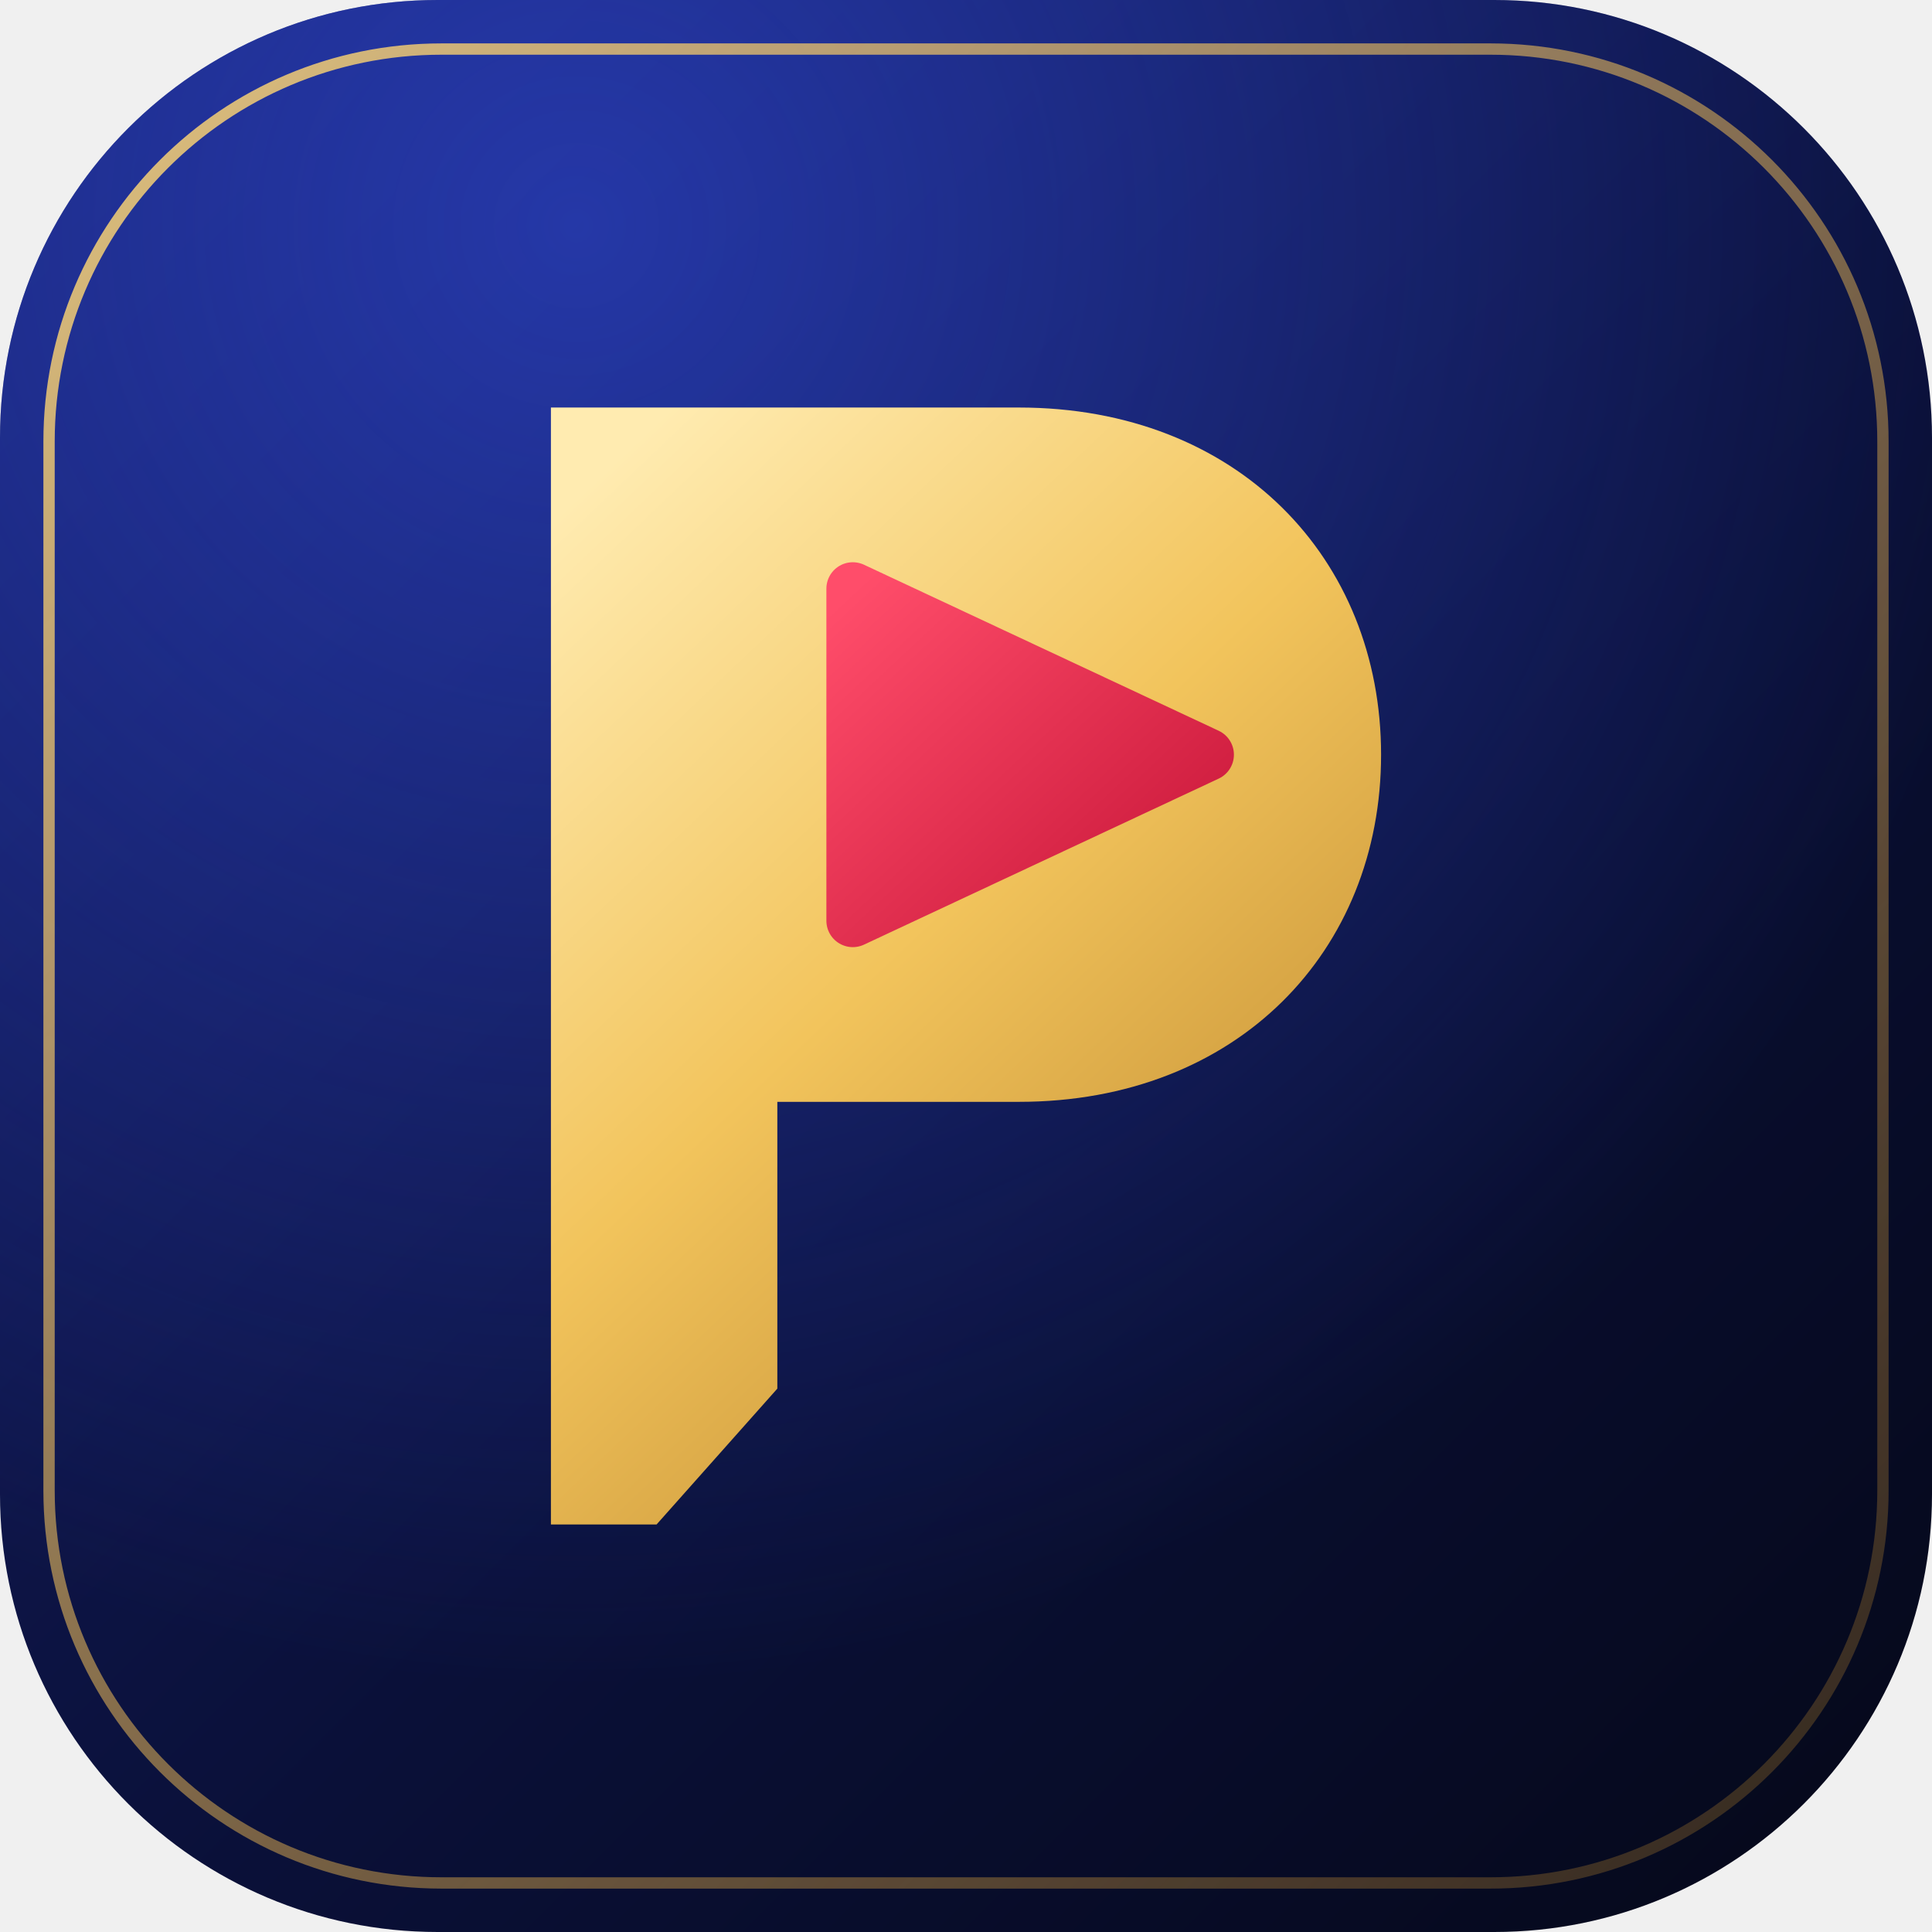
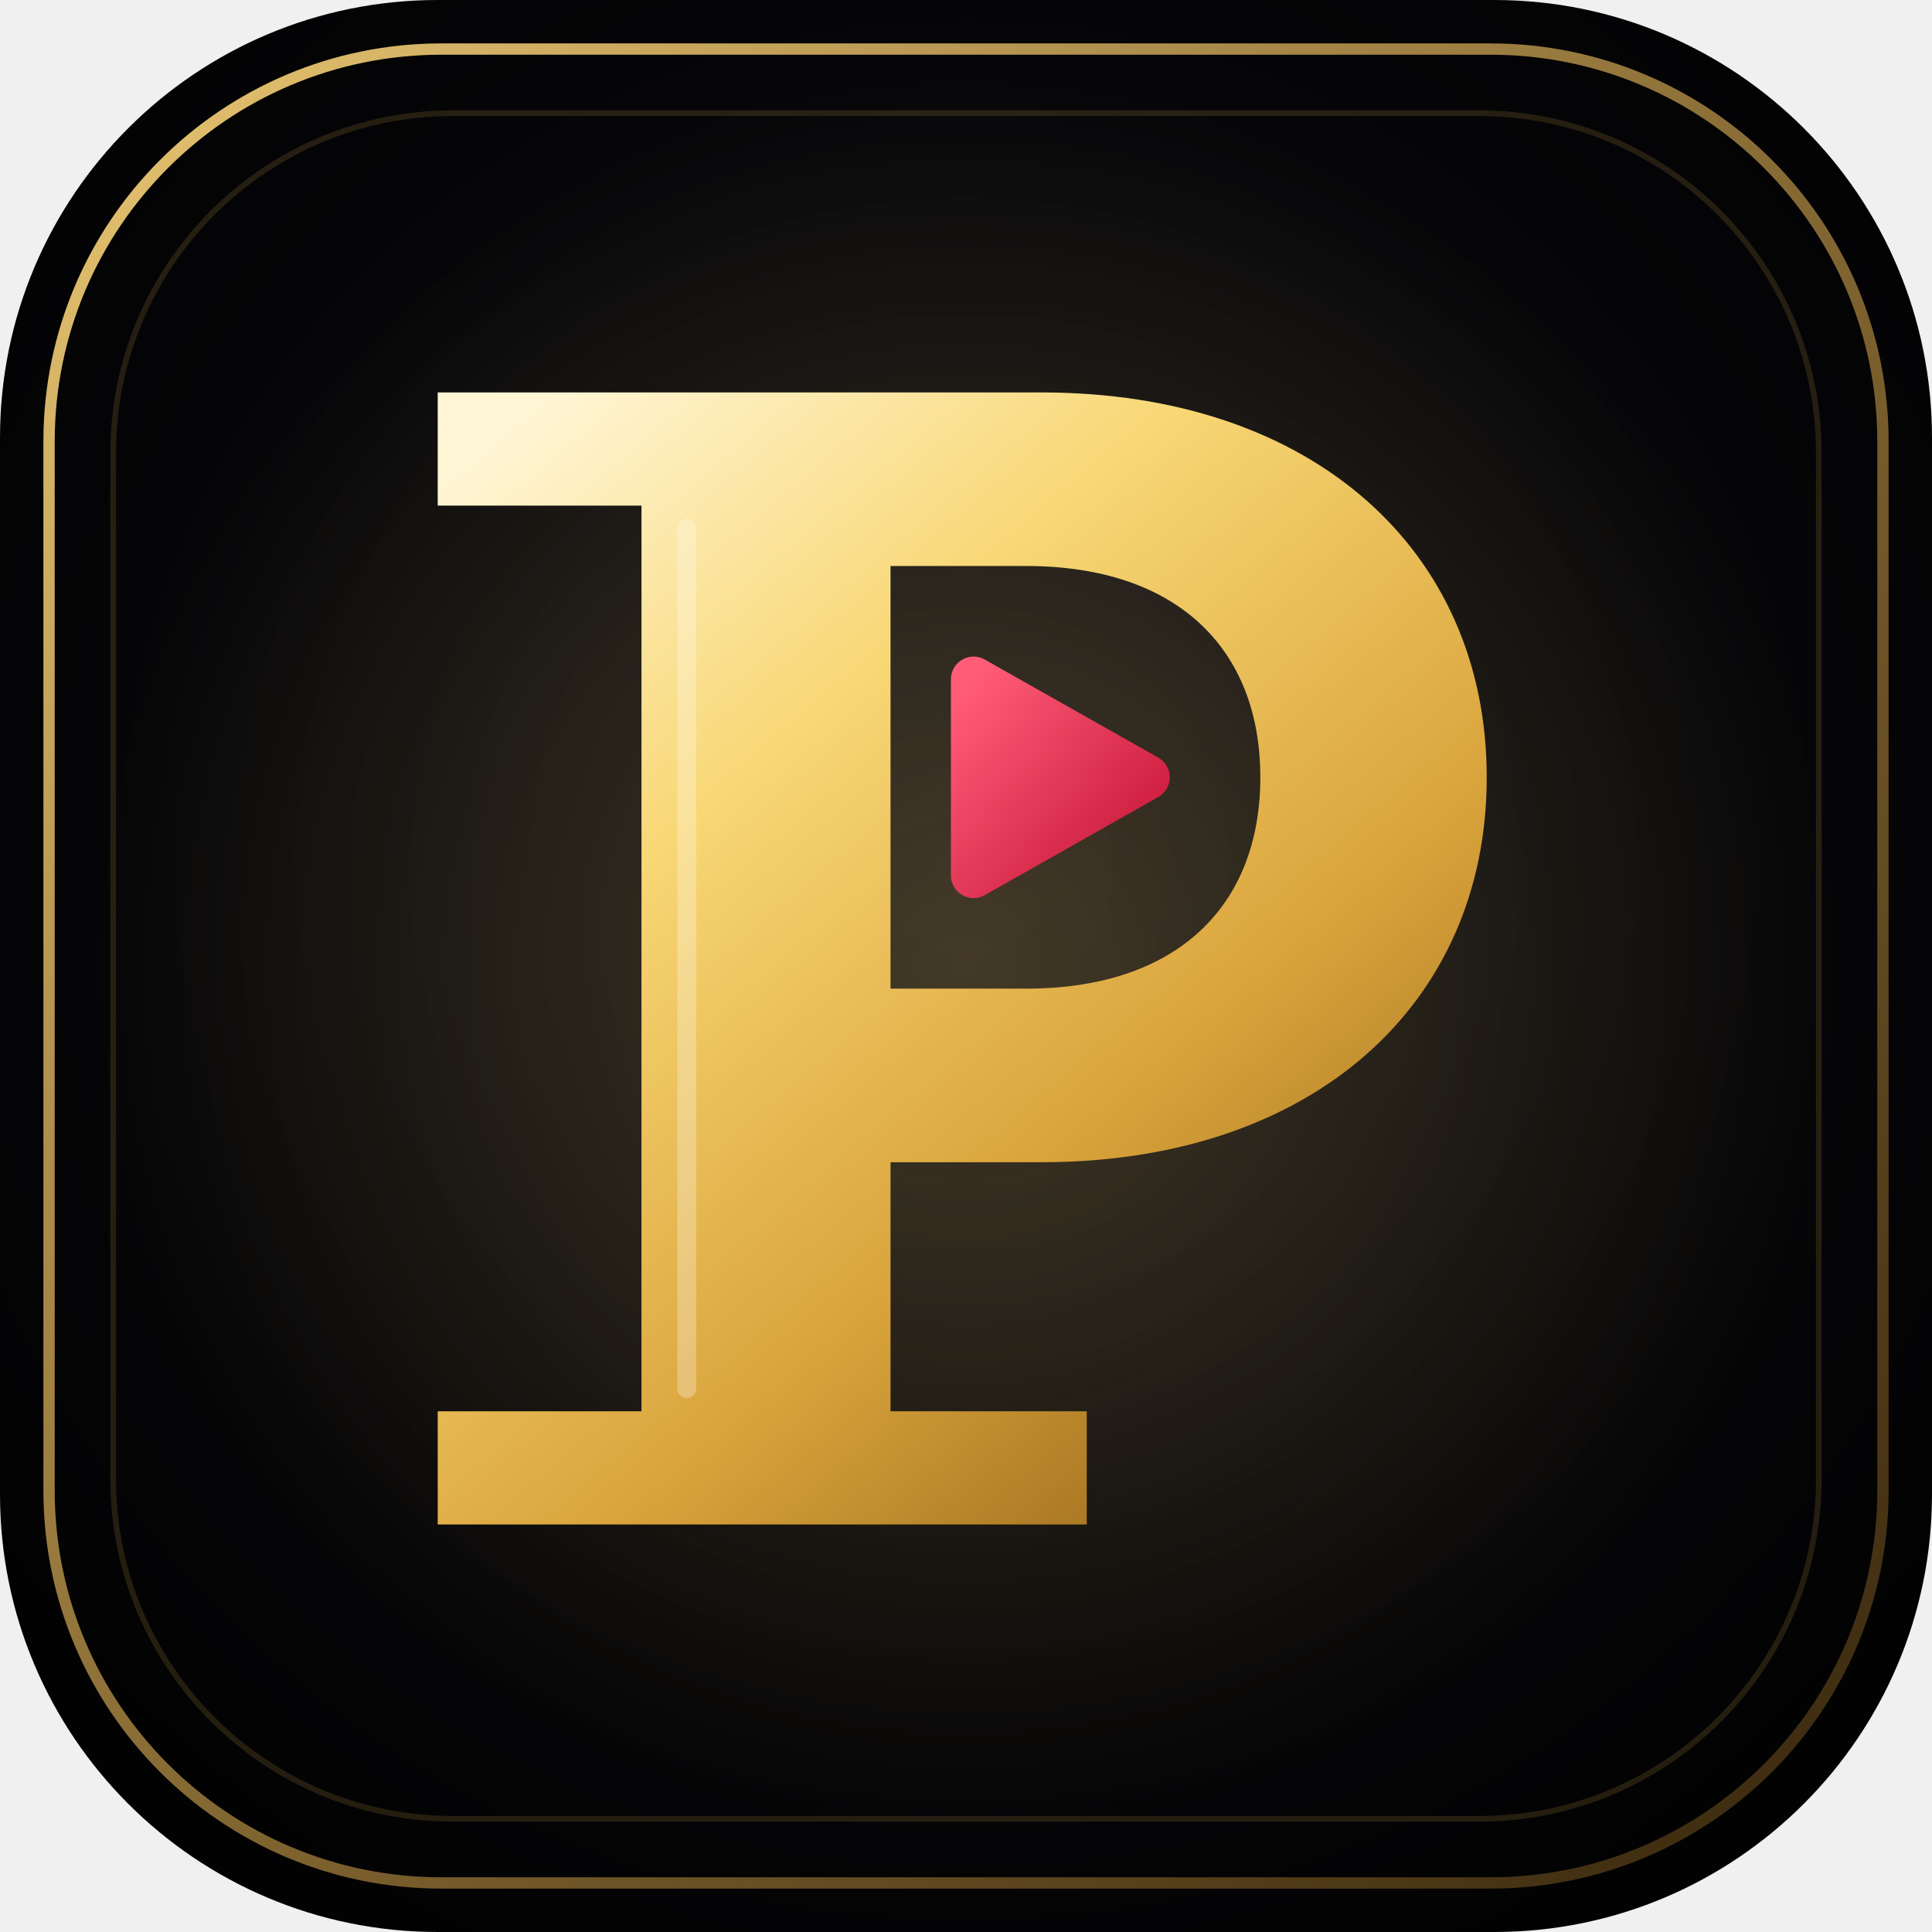
<svg xmlns="http://www.w3.org/2000/svg" viewBox="0 0 512 512" role="img" aria-label="PRINCE MOVIE">
  <defs>
-     <linearGradient id="pm-bg" x1="0" y1="0" x2="1" y2="1">
-       <stop offset="0" stop-color="#16206B" />
-       <stop offset="0.55" stop-color="#0A1038" />
-       <stop offset="1" stop-color="#050818" />
-     </linearGradient>
-     <radialGradient id="pm-glow" cx="0.3" cy="0.12" r="0.75">
-       <stop offset="0" stop-color="#3550E8" stop-opacity="0.55" />
-       <stop offset="1" stop-color="#3550E8" stop-opacity="0" />
+     <radialGradient id="pm-bg" cx="0.5" cy="0.45" r="0.75">
+       <stop offset="0" stop-color="#14141A" />
+       <stop offset="0.6" stop-color="#050507" />
+       <stop offset="1" stop-color="#000000" />
    </radialGradient>
-     <linearGradient id="pm-gold" x1="0.15" y1="0" x2="0.85" y2="1">
-       <stop offset="0" stop-color="#FFEBB0" />
-       <stop offset="0.45" stop-color="#F2C45C" />
-       <stop offset="1" stop-color="#B9822A" />
+     <radialGradient id="pm-glow" cx="0.5" cy="0.5" r="0.5">
+       <stop offset="0" stop-color="#F2C45C" stop-opacity="0.22" />
+       <stop offset="1" stop-color="#F2C45C" stop-opacity="0" />
+     </radialGradient>
+     <linearGradient id="pm-gold" x1="0.1" y1="0" x2="0.9" y2="1">
+       <stop offset="0" stop-color="#FFF6D6" />
+       <stop offset="0.3" stop-color="#F8D775" />
+       <stop offset="0.65" stop-color="#D9A33B" />
+       <stop offset="1" stop-color="#8F5E16" />
    </linearGradient>
    <linearGradient id="pm-ring" x1="0" y1="0" x2="1" y2="1">
-       <stop offset="0" stop-color="#F6D27A" stop-opacity="0.9" />
-       <stop offset="1" stop-color="#B9822A" stop-opacity="0.25" />
+       <stop offset="0" stop-color="#F6D27A" stop-opacity="0.95" />
+       <stop offset="1" stop-color="#B9822A" stop-opacity="0.3" />
    </linearGradient>
    <linearGradient id="pm-red" x1="0" y1="0" x2="1" y2="1">
-       <stop offset="0" stop-color="#FF4D6A" />
+       <stop offset="0" stop-color="#FF5C78" />
      <stop offset="1" stop-color="#C71538" />
    </linearGradient>
  </defs>
  <rect width="512" height="512" rx="116" fill="url(#pm-bg)" />
-   <rect width="512" height="512" rx="116" fill="url(#pm-glow)" />
+   <circle cx="256" cy="256" r="230" fill="url(#pm-glow)" />
  <rect x="13" y="13" width="486" height="486" rx="104" fill="none" stroke="url(#pm-ring)" stroke-width="3" />
-   <g transform="translate(-10 0)">
-     <path fill="url(#pm-gold)" fill-rule="evenodd" d="M156 108 H280 C338 108 376 148 376 200 C376 252 338 292 280 292 H216 V368 L184 404 H156 Z              M236 156 L330 200 L236 244 Z" />
-     <path d="M236 156 L330 200 L236 244 Z" fill="url(#pm-red)" stroke="url(#pm-red)" stroke-width="14" stroke-linejoin="round" />
+   <rect x="30" y="30" width="452" height="452" rx="90" fill="none" stroke="#F2C45C" stroke-opacity=".14" stroke-width="1.5" />
+   <g transform="translate(-4 0)">
+     <path fill="url(#pm-gold)" fill-rule="evenodd" d="M120 104 H280 C352 104 398 146 398 206 C398 266 352 308 280 308 H240 V374 H292 V404 H120 V374 H174 V134 H120 Z              M240 150 H276 C316 150 338 172 338 206 C338 240 316 262 276 262 H240 Z" />
+     <path d="M186 140 V368" stroke="#FFFFFF" stroke-opacity=".28" stroke-width="5" stroke-linecap="round" />
+     <path d="M262 180 L308 206 L262 232 Z" fill="url(#pm-red)" stroke="url(#pm-red)" stroke-width="12" stroke-linejoin="round" />
  </g>
</svg>
